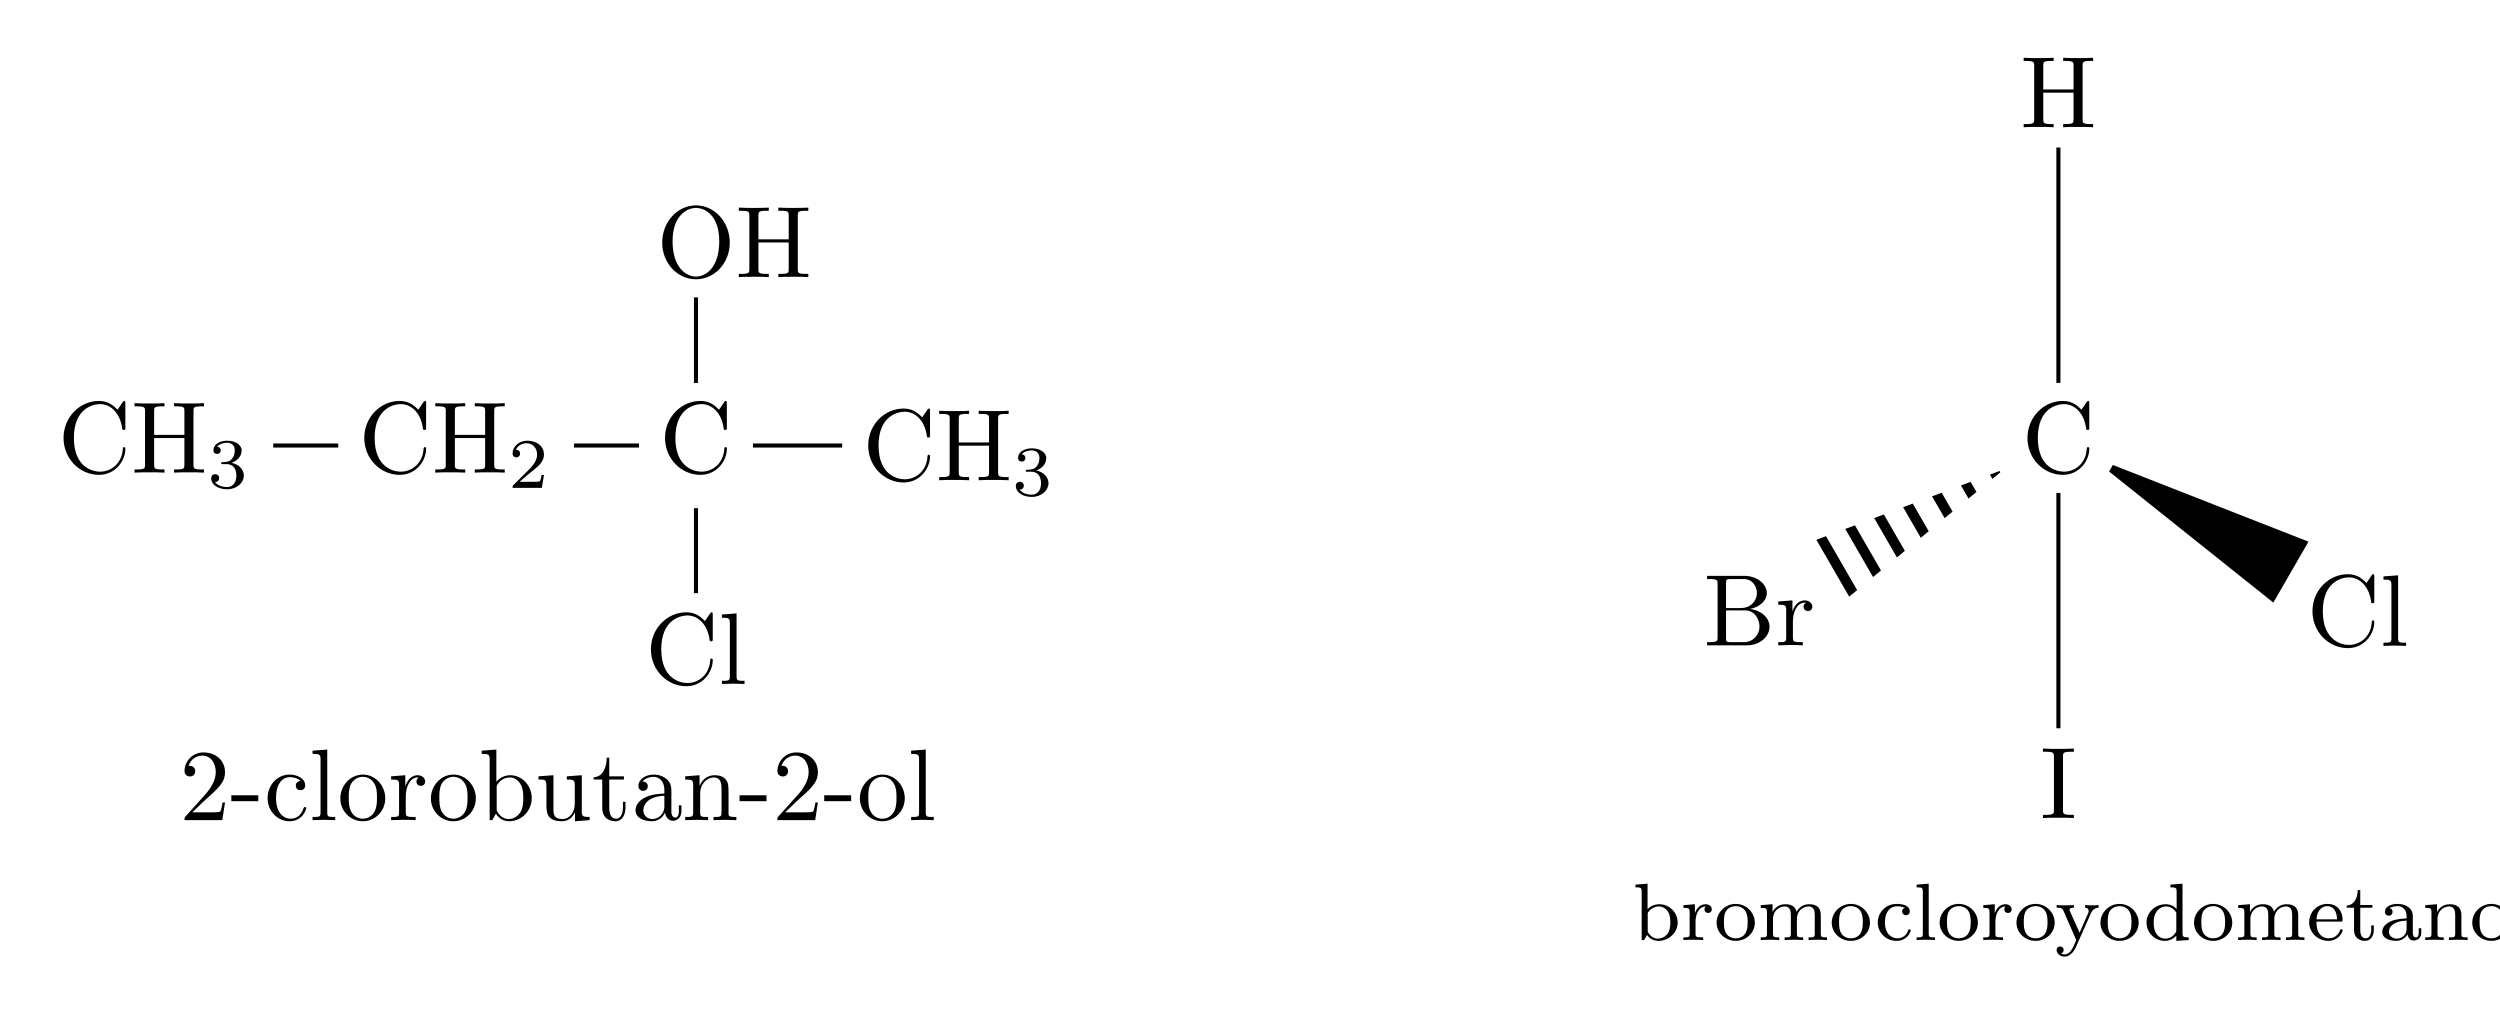
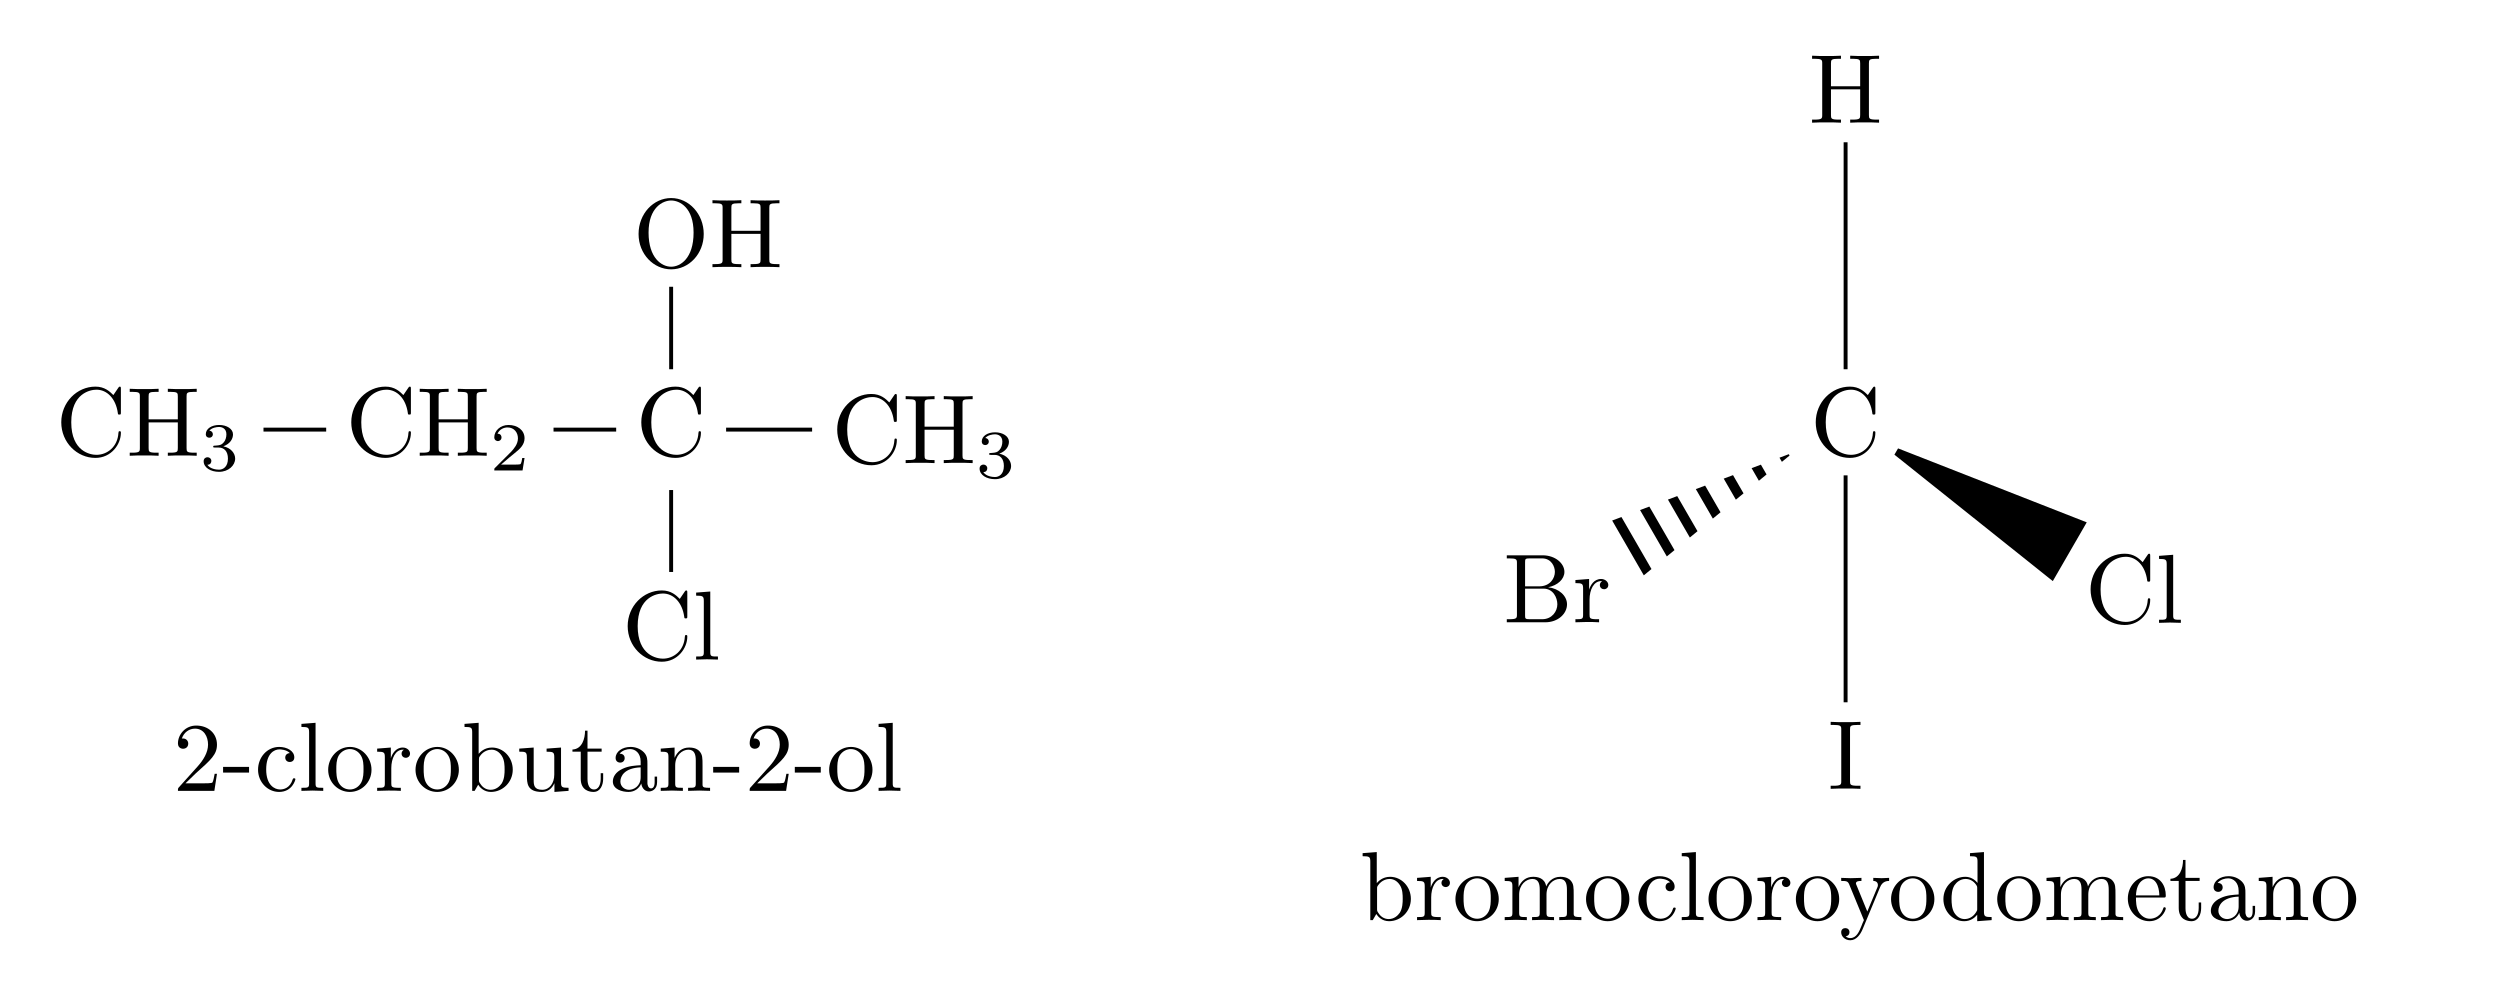
- <svg xmlns="http://www.w3.org/2000/svg" xmlns:xlink="http://www.w3.org/1999/xlink" width="245.174pt" height="99.411pt" viewBox="0 0 245.174 99.411">
+ <svg xmlns="http://www.w3.org/2000/svg" xmlns:xlink="http://www.w3.org/1999/xlink" width="254.247pt" height="101.182pt" viewBox="0 0 254.247 101.182">
  <defs>
    <g>
      <g id="glyph-0-0">
        <path d="M 0.562 -3.406 C 0.562 -1.344 2.172 0.219 4.031 0.219 C 5.656 0.219 6.625 -1.172 6.625 -2.328 C 6.625 -2.422 6.625 -2.5 6.5 -2.5 C 6.391 -2.5 6.391 -2.438 6.375 -2.328 C 6.297 -0.906 5.234 -0.094 4.141 -0.094 C 3.531 -0.094 1.578 -0.422 1.578 -3.406 C 1.578 -6.375 3.531 -6.719 4.141 -6.719 C 5.219 -6.719 6.109 -5.812 6.312 -4.359 C 6.328 -4.219 6.328 -4.188 6.469 -4.188 C 6.625 -4.188 6.625 -4.219 6.625 -4.422 L 6.625 -6.781 C 6.625 -6.953 6.625 -7.031 6.516 -7.031 C 6.484 -7.031 6.438 -7.031 6.359 -6.906 L 5.859 -6.172 C 5.5 -6.531 4.984 -7.031 4.031 -7.031 C 2.156 -7.031 0.562 -5.438 0.562 -3.406 Z M 0.562 -3.406 " />
      </g>
      <g id="glyph-0-1">
        <path d="M 6.109 -6.031 C 6.109 -6.391 6.125 -6.5 6.891 -6.5 L 7.141 -6.5 L 7.141 -6.812 C 6.781 -6.781 6.047 -6.781 5.672 -6.781 C 5.297 -6.781 4.547 -6.781 4.203 -6.812 L 4.203 -6.5 L 4.438 -6.5 C 5.203 -6.5 5.219 -6.391 5.219 -6.031 L 5.219 -3.703 L 2.25 -3.703 L 2.25 -6.031 C 2.25 -6.391 2.266 -6.5 3.031 -6.5 L 3.266 -6.5 L 3.266 -6.812 C 2.922 -6.781 2.188 -6.781 1.797 -6.781 C 1.422 -6.781 0.672 -6.781 0.328 -6.812 L 0.328 -6.5 L 0.562 -6.5 C 1.328 -6.5 1.359 -6.391 1.359 -6.031 L 1.359 -0.781 C 1.359 -0.422 1.328 -0.312 0.562 -0.312 L 0.328 -0.312 L 0.328 0 C 0.672 -0.031 1.422 -0.031 1.797 -0.031 C 2.172 -0.031 2.922 -0.031 3.266 0 L 3.266 -0.312 L 3.031 -0.312 C 2.266 -0.312 2.25 -0.422 2.25 -0.781 L 2.25 -3.391 L 5.219 -3.391 L 5.219 -0.781 C 5.219 -0.422 5.203 -0.312 4.438 -0.312 L 4.203 -0.312 L 4.203 0 C 4.547 -0.031 5.281 -0.031 5.656 -0.031 C 6.047 -0.031 6.781 -0.031 7.141 0 L 7.141 -0.312 L 6.891 -0.312 C 6.125 -0.312 6.109 -0.422 6.109 -0.781 Z M 6.109 -6.031 " />
      </g>
      <g id="glyph-0-2">
        <path d="M 1.766 -6.922 L 0.328 -6.812 L 0.328 -6.5 C 1.031 -6.5 1.109 -6.438 1.109 -5.938 L 1.109 -0.75 C 1.109 -0.312 1 -0.312 0.328 -0.312 L 0.328 0 C 0.656 -0.016 1.188 -0.031 1.438 -0.031 C 1.688 -0.031 2.172 -0.016 2.547 0 L 2.547 -0.312 C 1.875 -0.312 1.766 -0.312 1.766 -0.75 Z M 1.766 -6.922 " />
      </g>
      <g id="glyph-0-3">
        <path d="M 7.188 -3.375 C 7.188 -5.406 5.688 -7.031 3.875 -7.031 C 2.078 -7.031 0.562 -5.438 0.562 -3.375 C 0.562 -1.328 2.094 0.219 3.875 0.219 C 5.688 0.219 7.188 -1.359 7.188 -3.375 Z M 3.875 -0.047 C 2.922 -0.047 1.578 -0.922 1.578 -3.516 C 1.578 -6.094 3.047 -6.781 3.875 -6.781 C 4.734 -6.781 6.156 -6.078 6.156 -3.516 C 6.156 -0.875 4.797 -0.047 3.875 -0.047 Z M 3.875 -0.047 " />
      </g>
      <g id="glyph-0-4">
        <path d="M 1.266 -0.766 L 2.328 -1.797 C 3.875 -3.172 4.469 -3.703 4.469 -4.703 C 4.469 -5.844 3.578 -6.641 2.359 -6.641 C 1.234 -6.641 0.5 -5.719 0.5 -4.828 C 0.5 -4.281 1 -4.281 1.031 -4.281 C 1.203 -4.281 1.547 -4.391 1.547 -4.812 C 1.547 -5.062 1.359 -5.328 1.016 -5.328 C 0.938 -5.328 0.922 -5.328 0.891 -5.312 C 1.109 -5.969 1.656 -6.328 2.234 -6.328 C 3.141 -6.328 3.562 -5.516 3.562 -4.703 C 3.562 -3.906 3.078 -3.125 2.516 -2.5 L 0.609 -0.375 C 0.5 -0.266 0.5 -0.234 0.5 0 L 4.203 0 L 4.469 -1.734 L 4.234 -1.734 C 4.172 -1.438 4.109 -1 4 -0.844 C 3.938 -0.766 3.281 -0.766 3.062 -0.766 Z M 1.266 -0.766 " />
      </g>
      <g id="glyph-0-5">
        <path d="M 2.75 -1.859 L 2.75 -2.438 L 0.109 -2.438 L 0.109 -1.859 Z M 2.75 -1.859 " />
      </g>
      <g id="glyph-0-6">
        <path d="M 1.172 -2.172 C 1.172 -3.797 1.984 -4.219 2.516 -4.219 C 2.609 -4.219 3.234 -4.203 3.578 -3.844 C 3.172 -3.812 3.109 -3.516 3.109 -3.391 C 3.109 -3.125 3.297 -2.938 3.562 -2.938 C 3.828 -2.938 4.031 -3.094 4.031 -3.406 C 4.031 -4.078 3.266 -4.469 2.5 -4.469 C 1.25 -4.469 0.344 -3.391 0.344 -2.156 C 0.344 -0.875 1.328 0.109 2.484 0.109 C 3.812 0.109 4.141 -1.094 4.141 -1.188 C 4.141 -1.281 4.031 -1.281 4 -1.281 C 3.922 -1.281 3.891 -1.25 3.875 -1.188 C 3.594 -0.266 2.938 -0.141 2.578 -0.141 C 2.047 -0.141 1.172 -0.562 1.172 -2.172 Z M 1.172 -2.172 " />
      </g>
      <g id="glyph-0-7">
        <path d="M 4.688 -2.141 C 4.688 -3.406 3.703 -4.469 2.5 -4.469 C 1.25 -4.469 0.281 -3.375 0.281 -2.141 C 0.281 -0.844 1.312 0.109 2.484 0.109 C 3.688 0.109 4.688 -0.875 4.688 -2.141 Z M 2.5 -0.141 C 2.062 -0.141 1.625 -0.344 1.359 -0.812 C 1.109 -1.25 1.109 -1.859 1.109 -2.219 C 1.109 -2.609 1.109 -3.141 1.344 -3.578 C 1.609 -4.031 2.078 -4.25 2.484 -4.25 C 2.922 -4.25 3.344 -4.031 3.609 -3.594 C 3.875 -3.172 3.875 -2.594 3.875 -2.219 C 3.875 -1.859 3.875 -1.312 3.656 -0.875 C 3.422 -0.422 2.984 -0.141 2.5 -0.141 Z M 2.5 -0.141 " />
      </g>
      <g id="glyph-0-8">
        <path d="M 1.672 -3.312 L 1.672 -4.406 L 0.281 -4.297 L 0.281 -3.984 C 0.984 -3.984 1.062 -3.922 1.062 -3.422 L 1.062 -0.75 C 1.062 -0.312 0.953 -0.312 0.281 -0.312 L 0.281 0 C 0.672 -0.016 1.141 -0.031 1.422 -0.031 C 1.812 -0.031 2.281 -0.031 2.688 0 L 2.688 -0.312 L 2.469 -0.312 C 1.734 -0.312 1.719 -0.422 1.719 -0.781 L 1.719 -2.312 C 1.719 -3.297 2.141 -4.188 2.891 -4.188 C 2.953 -4.188 2.984 -4.188 3 -4.172 C 2.969 -4.172 2.766 -4.047 2.766 -3.781 C 2.766 -3.516 2.984 -3.359 3.203 -3.359 C 3.375 -3.359 3.625 -3.484 3.625 -3.797 C 3.625 -4.109 3.312 -4.406 2.891 -4.406 C 2.156 -4.406 1.797 -3.734 1.672 -3.312 Z M 1.672 -3.312 " />
      </g>
      <g id="glyph-0-9">
        <path d="M 1.719 -3.766 L 1.719 -6.922 L 0.281 -6.812 L 0.281 -6.5 C 0.984 -6.5 1.062 -6.438 1.062 -5.938 L 1.062 0 L 1.312 0 C 1.312 -0.016 1.391 -0.156 1.672 -0.625 C 1.812 -0.391 2.234 0.109 2.969 0.109 C 4.156 0.109 5.188 -0.875 5.188 -2.156 C 5.188 -3.422 4.219 -4.406 3.078 -4.406 C 2.297 -4.406 1.875 -3.938 1.719 -3.766 Z M 1.75 -1.141 L 1.75 -3.188 C 1.75 -3.375 1.75 -3.391 1.859 -3.547 C 2.25 -4.109 2.797 -4.188 3.031 -4.188 C 3.484 -4.188 3.844 -3.922 4.078 -3.547 C 4.344 -3.141 4.359 -2.578 4.359 -2.156 C 4.359 -1.797 4.344 -1.203 4.062 -0.75 C 3.844 -0.438 3.469 -0.109 2.938 -0.109 C 2.484 -0.109 2.125 -0.344 1.891 -0.719 C 1.75 -0.922 1.75 -0.953 1.75 -1.141 Z M 1.75 -1.141 " />
      </g>
      <g id="glyph-0-10">
        <path d="M 3.891 -0.781 L 3.891 0.109 L 5.328 0 L 5.328 -0.312 C 4.641 -0.312 4.562 -0.375 4.562 -0.875 L 4.562 -4.406 L 3.094 -4.297 L 3.094 -3.984 C 3.781 -3.984 3.875 -3.922 3.875 -3.422 L 3.875 -1.656 C 3.875 -0.781 3.391 -0.109 2.656 -0.109 C 1.828 -0.109 1.781 -0.578 1.781 -1.094 L 1.781 -4.406 L 0.312 -4.297 L 0.312 -3.984 C 1.094 -3.984 1.094 -3.953 1.094 -3.078 L 1.094 -1.578 C 1.094 -0.797 1.094 0.109 2.609 0.109 C 3.172 0.109 3.609 -0.172 3.891 -0.781 Z M 3.891 -0.781 " />
      </g>
      <g id="glyph-0-11">
        <path d="M 1.719 -3.984 L 3.156 -3.984 L 3.156 -4.297 L 1.719 -4.297 L 1.719 -6.125 L 1.469 -6.125 C 1.469 -5.312 1.172 -4.25 0.188 -4.203 L 0.188 -3.984 L 1.031 -3.984 L 1.031 -1.234 C 1.031 -0.016 1.969 0.109 2.328 0.109 C 3.031 0.109 3.312 -0.594 3.312 -1.234 L 3.312 -1.797 L 3.062 -1.797 L 3.062 -1.25 C 3.062 -0.516 2.766 -0.141 2.391 -0.141 C 1.719 -0.141 1.719 -1.047 1.719 -1.219 Z M 1.719 -3.984 " />
      </g>
      <g id="glyph-0-12">
        <path d="M 3.312 -0.75 C 3.359 -0.359 3.625 0.062 4.094 0.062 C 4.312 0.062 4.922 -0.078 4.922 -0.891 L 4.922 -1.453 L 4.672 -1.453 L 4.672 -0.891 C 4.672 -0.312 4.422 -0.25 4.312 -0.25 C 3.984 -0.25 3.938 -0.703 3.938 -0.75 L 3.938 -2.734 C 3.938 -3.156 3.938 -3.547 3.578 -3.922 C 3.188 -4.312 2.688 -4.469 2.219 -4.469 C 1.391 -4.469 0.703 -4 0.703 -3.344 C 0.703 -3.047 0.906 -2.875 1.172 -2.875 C 1.453 -2.875 1.625 -3.078 1.625 -3.328 C 1.625 -3.453 1.578 -3.781 1.109 -3.781 C 1.391 -4.141 1.875 -4.25 2.188 -4.25 C 2.688 -4.25 3.25 -3.859 3.25 -2.969 L 3.25 -2.609 C 2.734 -2.578 2.047 -2.547 1.422 -2.25 C 0.672 -1.906 0.422 -1.391 0.422 -0.953 C 0.422 -0.141 1.391 0.109 2.016 0.109 C 2.672 0.109 3.125 -0.297 3.312 -0.75 Z M 3.25 -2.391 L 3.25 -1.391 C 3.25 -0.453 2.531 -0.109 2.078 -0.109 C 1.594 -0.109 1.188 -0.453 1.188 -0.953 C 1.188 -1.5 1.609 -2.328 3.25 -2.391 Z M 3.25 -2.391 " />
      </g>
      <g id="glyph-0-13">
        <path d="M 1.094 -3.422 L 1.094 -0.75 C 1.094 -0.312 0.984 -0.312 0.312 -0.312 L 0.312 0 C 0.672 -0.016 1.172 -0.031 1.453 -0.031 C 1.703 -0.031 2.219 -0.016 2.562 0 L 2.562 -0.312 C 1.891 -0.312 1.781 -0.312 1.781 -0.75 L 1.781 -2.594 C 1.781 -3.625 2.5 -4.188 3.125 -4.188 C 3.766 -4.188 3.875 -3.656 3.875 -3.078 L 3.875 -0.75 C 3.875 -0.312 3.766 -0.312 3.094 -0.312 L 3.094 0 C 3.438 -0.016 3.953 -0.031 4.219 -0.031 C 4.469 -0.031 5 -0.016 5.328 0 L 5.328 -0.312 C 4.812 -0.312 4.562 -0.312 4.562 -0.609 L 4.562 -2.516 C 4.562 -3.375 4.562 -3.672 4.25 -4.031 C 4.109 -4.203 3.781 -4.406 3.203 -4.406 C 2.469 -4.406 2 -3.984 1.719 -3.359 L 1.719 -4.406 L 0.312 -4.297 L 0.312 -3.984 C 1.016 -3.984 1.094 -3.922 1.094 -3.422 Z M 1.094 -3.422 " />
      </g>
      <g id="glyph-0-14">
        <path d="M 2.25 -6.031 C 2.25 -6.391 2.266 -6.5 3.062 -6.5 L 3.312 -6.5 L 3.312 -6.812 C 2.969 -6.781 2.188 -6.781 1.797 -6.781 C 1.422 -6.781 0.625 -6.781 0.281 -6.812 L 0.281 -6.5 L 0.531 -6.5 C 1.328 -6.5 1.359 -6.391 1.359 -6.031 L 1.359 -0.781 C 1.359 -0.422 1.328 -0.312 0.531 -0.312 L 0.281 -0.312 L 0.281 0 C 0.625 -0.031 1.422 -0.031 1.797 -0.031 C 2.188 -0.031 2.969 -0.031 3.312 0 L 3.312 -0.312 L 3.062 -0.312 C 2.266 -0.312 2.25 -0.422 2.25 -0.781 Z M 2.25 -6.031 " />
      </g>
      <g id="glyph-0-15">
        <path d="M 2.219 -3.656 L 2.219 -6.094 C 2.219 -6.438 2.234 -6.5 2.703 -6.5 L 3.938 -6.5 C 4.906 -6.5 5.25 -5.656 5.25 -5.125 C 5.25 -4.484 4.766 -3.656 3.656 -3.656 Z M 4.562 -3.562 C 5.531 -3.75 6.219 -4.391 6.219 -5.125 C 6.219 -5.984 5.297 -6.812 4 -6.812 L 0.359 -6.812 L 0.359 -6.5 L 0.594 -6.5 C 1.359 -6.5 1.391 -6.391 1.391 -6.031 L 1.391 -0.781 C 1.391 -0.422 1.359 -0.312 0.594 -0.312 L 0.359 -0.312 L 0.359 0 L 4.266 0 C 5.594 0 6.484 -0.891 6.484 -1.828 C 6.484 -2.688 5.672 -3.438 4.562 -3.562 Z M 3.953 -0.312 L 2.703 -0.312 C 2.234 -0.312 2.219 -0.375 2.219 -0.703 L 2.219 -3.422 L 4.094 -3.422 C 5.078 -3.422 5.5 -2.5 5.5 -1.828 C 5.5 -1.125 4.969 -0.312 3.953 -0.312 Z M 3.953 -0.312 " />
      </g>
+       <g id="glyph-0-16">
+         <path d="M 1.094 -3.422 L 1.094 -0.75 C 1.094 -0.312 0.984 -0.312 0.312 -0.312 L 0.312 0 C 0.672 -0.016 1.172 -0.031 1.453 -0.031 C 1.703 -0.031 2.219 -0.016 2.562 0 L 2.562 -0.312 C 1.891 -0.312 1.781 -0.312 1.781 -0.75 L 1.781 -2.594 C 1.781 -3.625 2.5 -4.188 3.125 -4.188 C 3.766 -4.188 3.875 -3.656 3.875 -3.078 L 3.875 -0.75 C 3.875 -0.312 3.766 -0.312 3.094 -0.312 L 3.094 0 C 3.438 -0.016 3.953 -0.031 4.219 -0.031 C 4.469 -0.031 5 -0.016 5.328 0 L 5.328 -0.312 C 4.672 -0.312 4.562 -0.312 4.562 -0.75 L 4.562 -2.594 C 4.562 -3.625 5.266 -4.188 5.906 -4.188 C 6.531 -4.188 6.641 -3.656 6.641 -3.078 L 6.641 -0.75 C 6.641 -0.312 6.531 -0.312 5.859 -0.312 L 5.859 0 C 6.203 -0.016 6.719 -0.031 6.984 -0.031 C 7.25 -0.031 7.766 -0.016 8.109 0 L 8.109 -0.312 C 7.594 -0.312 7.344 -0.312 7.328 -0.609 L 7.328 -2.516 C 7.328 -3.375 7.328 -3.672 7.016 -4.031 C 6.875 -4.203 6.547 -4.406 5.969 -4.406 C 5.141 -4.406 4.688 -3.812 4.531 -3.422 C 4.391 -4.297 3.656 -4.406 3.203 -4.406 C 2.469 -4.406 2 -3.984 1.719 -3.359 L 1.719 -4.406 L 0.312 -4.297 L 0.312 -3.984 C 1.016 -3.984 1.094 -3.922 1.094 -3.422 Z M 1.094 -3.422 " />
+       </g>
+       <g id="glyph-0-17">
+         <path d="M 4.141 -3.344 C 4.391 -3.984 4.906 -3.984 5.062 -3.984 L 5.062 -4.297 C 4.828 -4.281 4.547 -4.266 4.312 -4.266 C 4.141 -4.266 3.672 -4.281 3.453 -4.297 L 3.453 -3.984 C 3.766 -3.984 3.922 -3.812 3.922 -3.562 C 3.922 -3.453 3.906 -3.438 3.859 -3.312 L 2.844 -0.875 L 1.75 -3.547 C 1.703 -3.656 1.688 -3.688 1.688 -3.734 C 1.688 -3.984 2.047 -3.984 2.25 -3.984 L 2.25 -4.297 C 1.984 -4.281 1.328 -4.266 1.156 -4.266 C 0.891 -4.266 0.484 -4.281 0.188 -4.297 L 0.188 -3.984 C 0.672 -3.984 0.859 -3.984 1 -3.641 L 2.5 0 C 2.438 0.125 2.297 0.453 2.25 0.594 C 2.031 1.141 1.75 1.828 1.109 1.828 C 1.062 1.828 0.828 1.828 0.641 1.641 C 0.953 1.609 1.031 1.391 1.031 1.219 C 1.031 0.969 0.844 0.812 0.609 0.812 C 0.406 0.812 0.188 0.938 0.188 1.234 C 0.188 1.688 0.609 2.047 1.109 2.047 C 1.734 2.047 2.141 1.469 2.375 0.906 Z M 4.141 -3.344 " />
+       </g>
+       <g id="glyph-0-18">
+         <path d="M 3.781 -0.547 L 3.781 0.109 L 5.25 0 L 5.25 -0.312 C 4.562 -0.312 4.469 -0.375 4.469 -0.875 L 4.469 -6.922 L 3.047 -6.812 L 3.047 -6.5 C 3.734 -6.5 3.812 -6.438 3.812 -5.938 L 3.812 -3.781 C 3.531 -4.141 3.094 -4.406 2.562 -4.406 C 1.391 -4.406 0.344 -3.422 0.344 -2.141 C 0.344 -0.875 1.312 0.109 2.453 0.109 C 3.094 0.109 3.531 -0.234 3.781 -0.547 Z M 3.781 -3.219 L 3.781 -1.172 C 3.781 -1 3.781 -0.984 3.672 -0.812 C 3.375 -0.328 2.938 -0.109 2.5 -0.109 C 2.047 -0.109 1.688 -0.375 1.453 -0.75 C 1.203 -1.156 1.172 -1.719 1.172 -2.141 C 1.172 -2.5 1.188 -3.094 1.469 -3.547 C 1.688 -3.859 2.062 -4.188 2.609 -4.188 C 2.953 -4.188 3.375 -4.031 3.672 -3.594 C 3.781 -3.422 3.781 -3.406 3.781 -3.219 Z M 3.781 -3.219 " />
+       </g>
+       <g id="glyph-0-19">
+         <path d="M 1.109 -2.516 C 1.172 -4 2.016 -4.25 2.359 -4.25 C 3.375 -4.25 3.484 -2.906 3.484 -2.516 Z M 1.109 -2.297 L 3.891 -2.297 C 4.109 -2.297 4.141 -2.297 4.141 -2.516 C 4.141 -3.5 3.594 -4.469 2.359 -4.469 C 1.203 -4.469 0.281 -3.438 0.281 -2.188 C 0.281 -0.859 1.328 0.109 2.469 0.109 C 3.688 0.109 4.141 -1 4.141 -1.188 C 4.141 -1.281 4.062 -1.312 4 -1.312 C 3.922 -1.312 3.891 -1.25 3.875 -1.172 C 3.531 -0.141 2.625 -0.141 2.531 -0.141 C 2.031 -0.141 1.641 -0.438 1.406 -0.812 C 1.109 -1.281 1.109 -1.938 1.109 -2.297 Z M 1.109 -2.297 " />
+       </g>
      <g id="glyph-1-0">
        <path d="M 1.906 -2.328 C 2.453 -2.328 2.844 -1.953 2.844 -1.203 C 2.844 -0.344 2.328 -0.078 1.938 -0.078 C 1.656 -0.078 1.031 -0.156 0.75 -0.578 C 1.078 -0.578 1.156 -0.812 1.156 -0.969 C 1.156 -1.188 0.984 -1.344 0.766 -1.344 C 0.578 -1.344 0.375 -1.219 0.375 -0.938 C 0.375 -0.281 1.094 0.141 1.938 0.141 C 2.906 0.141 3.578 -0.516 3.578 -1.203 C 3.578 -1.75 3.141 -2.297 2.375 -2.453 C 3.094 -2.719 3.359 -3.234 3.359 -3.672 C 3.359 -4.219 2.734 -4.625 1.953 -4.625 C 1.188 -4.625 0.594 -4.25 0.594 -3.688 C 0.594 -3.453 0.75 -3.328 0.953 -3.328 C 1.172 -3.328 1.312 -3.484 1.312 -3.672 C 1.312 -3.875 1.172 -4.031 0.953 -4.047 C 1.203 -4.344 1.672 -4.422 1.938 -4.422 C 2.25 -4.422 2.688 -4.266 2.688 -3.672 C 2.688 -3.375 2.594 -3.047 2.406 -2.844 C 2.188 -2.578 1.984 -2.562 1.641 -2.531 C 1.469 -2.516 1.453 -2.516 1.422 -2.516 C 1.406 -2.516 1.344 -2.5 1.344 -2.422 C 1.344 -2.328 1.406 -2.328 1.531 -2.328 Z M 1.906 -2.328 " />
      </g>
      <g id="glyph-1-1">
        <path d="M 3.516 -1.266 L 3.281 -1.266 C 3.266 -1.109 3.188 -0.703 3.094 -0.641 C 3.047 -0.594 2.516 -0.594 2.406 -0.594 L 1.125 -0.594 C 1.859 -1.234 2.109 -1.438 2.516 -1.766 C 3.031 -2.172 3.516 -2.609 3.516 -3.266 C 3.516 -4.109 2.781 -4.625 1.891 -4.625 C 1.031 -4.625 0.438 -4.016 0.438 -3.375 C 0.438 -3.031 0.734 -2.984 0.812 -2.984 C 0.969 -2.984 1.172 -3.109 1.172 -3.359 C 1.172 -3.484 1.125 -3.734 0.766 -3.734 C 0.984 -4.219 1.453 -4.375 1.781 -4.375 C 2.484 -4.375 2.844 -3.828 2.844 -3.266 C 2.844 -2.656 2.406 -2.188 2.188 -1.938 L 0.516 -0.266 C 0.438 -0.203 0.438 -0.188 0.438 0 L 3.312 0 Z M 3.516 -1.266 " />
      </g>
-       <g id="glyph-2-0">
-         <path d="M 1.469 -5.531 L 0.281 -5.438 L 0.281 -5.172 C 0.828 -5.172 0.891 -5.125 0.891 -4.734 L 0.891 0 L 1.125 0 L 1.422 -0.5 C 1.609 -0.219 1.984 0.078 2.531 0.078 C 3.531 0.078 4.422 -0.703 4.422 -1.719 C 4.422 -2.719 3.594 -3.516 2.625 -3.516 C 1.984 -3.516 1.609 -3.172 1.469 -3.031 Z M 1.484 -2.516 C 1.484 -2.672 1.484 -2.688 1.609 -2.828 C 1.844 -3.125 2.219 -3.297 2.578 -3.297 C 2.984 -3.297 3.297 -3.047 3.453 -2.812 C 3.594 -2.594 3.703 -2.312 3.703 -1.734 C 3.703 -1.547 3.703 -0.984 3.422 -0.609 C 3.125 -0.25 2.75 -0.141 2.5 -0.141 C 2.109 -0.141 1.797 -0.344 1.578 -0.656 C 1.484 -0.812 1.484 -0.812 1.484 -0.969 Z M 1.484 -2.516 " />
-       </g>
-       <g id="glyph-2-1">
-         <path d="M 1.469 -1.812 C 1.469 -2.422 1.719 -3.281 2.484 -3.297 C 2.438 -3.266 2.344 -3.203 2.344 -3.016 C 2.344 -2.766 2.547 -2.656 2.703 -2.656 C 2.891 -2.656 3.062 -2.781 3.062 -3.016 C 3.062 -3.297 2.812 -3.516 2.453 -3.516 C 1.938 -3.516 1.578 -3.125 1.422 -2.672 L 1.406 -2.672 L 1.406 -3.516 L 0.281 -3.422 L 0.281 -3.156 C 0.828 -3.156 0.891 -3.109 0.891 -2.719 L 0.891 -0.625 C 0.891 -0.266 0.781 -0.266 0.281 -0.266 L 0.281 0 C 0.594 -0.031 1.031 -0.031 1.219 -0.031 C 1.688 -0.031 1.703 -0.031 2.219 0 L 2.219 -0.266 L 2.062 -0.266 C 1.484 -0.266 1.469 -0.344 1.469 -0.641 Z M 1.469 -1.812 " />
-       </g>
-       <g id="glyph-2-2">
-         <path d="M 3.984 -1.703 C 3.984 -2.688 3.156 -3.547 2.109 -3.547 C 1.062 -3.547 0.234 -2.688 0.234 -1.703 C 0.234 -0.703 1.094 0.078 2.109 0.078 C 3.141 0.078 3.984 -0.703 3.984 -1.703 Z M 2.109 -0.172 C 1.688 -0.172 1.344 -0.375 1.172 -0.656 C 0.969 -0.984 0.953 -1.375 0.953 -1.766 C 0.953 -2.078 0.953 -2.547 1.188 -2.891 C 1.406 -3.172 1.734 -3.328 2.109 -3.328 C 2.531 -3.328 2.875 -3.125 3.047 -2.859 C 3.266 -2.516 3.281 -2.094 3.281 -1.766 C 3.281 -1.406 3.266 -0.969 3.031 -0.625 C 2.828 -0.312 2.469 -0.172 2.109 -0.172 Z M 2.109 -0.172 " />
-       </g>
-       <g id="glyph-2-3">
-         <path d="M 6.219 -2.422 C 6.219 -3.062 5.938 -3.516 5.078 -3.516 C 4.344 -3.516 3.969 -3.016 3.844 -2.781 C 3.703 -3.359 3.25 -3.516 2.734 -3.516 C 1.953 -3.516 1.594 -2.969 1.484 -2.75 L 1.484 -3.516 L 0.328 -3.422 L 0.328 -3.156 C 0.875 -3.156 0.938 -3.109 0.938 -2.719 L 0.938 -0.625 C 0.938 -0.266 0.844 -0.266 0.328 -0.266 L 0.328 0 C 0.672 -0.031 1.016 -0.031 1.234 -0.031 C 1.469 -0.031 1.797 -0.031 2.141 0 L 2.141 -0.266 C 1.641 -0.266 1.531 -0.266 1.531 -0.625 L 1.531 -2.062 C 1.531 -2.906 2.172 -3.297 2.672 -3.297 C 3.188 -3.297 3.281 -2.891 3.281 -2.453 L 3.281 -0.625 C 3.281 -0.266 3.172 -0.266 2.672 -0.266 L 2.672 0 C 3.016 -0.031 3.359 -0.031 3.578 -0.031 C 3.812 -0.031 4.141 -0.031 4.484 0 L 4.484 -0.266 C 3.969 -0.266 3.875 -0.266 3.875 -0.625 L 3.875 -2.062 C 3.875 -2.906 4.516 -3.297 5.016 -3.297 C 5.531 -3.297 5.625 -2.891 5.625 -2.453 L 5.625 -0.625 C 5.625 -0.266 5.516 -0.266 5.016 -0.266 L 5.016 0 C 5.359 -0.031 5.703 -0.031 5.922 -0.031 C 6.156 -0.031 6.484 -0.031 6.828 0 L 6.828 -0.266 C 6.312 -0.266 6.219 -0.266 6.219 -0.625 Z M 6.219 -2.422 " />
-       </g>
-       <g id="glyph-2-4">
-         <path d="M 2.938 -3.156 C 2.703 -3.094 2.672 -2.906 2.672 -2.812 C 2.672 -2.594 2.828 -2.438 3.047 -2.438 C 3.266 -2.438 3.422 -2.578 3.422 -2.828 C 3.422 -3.312 2.891 -3.547 2.141 -3.547 C 1.031 -3.547 0.281 -2.672 0.281 -1.719 C 0.281 -0.703 1.109 0.078 2.109 0.078 C 3.234 0.078 3.516 -0.859 3.516 -0.953 C 3.516 -1.047 3.406 -1.047 3.391 -1.047 C 3.328 -1.047 3.297 -1.047 3.266 -0.969 C 3.219 -0.797 2.984 -0.172 2.188 -0.172 C 1.703 -0.172 0.984 -0.547 0.984 -1.734 C 0.984 -2.875 1.578 -3.312 2.156 -3.312 C 2.234 -3.312 2.656 -3.312 2.938 -3.156 Z M 2.938 -3.156 " />
-       </g>
-       <g id="glyph-2-5">
-         <path d="M 1.516 -5.531 L 0.328 -5.438 L 0.328 -5.172 C 0.875 -5.172 0.938 -5.125 0.938 -4.734 L 0.938 -0.625 C 0.938 -0.266 0.844 -0.266 0.328 -0.266 L 0.328 0 C 0.641 -0.031 1.094 -0.031 1.234 -0.031 C 1.391 -0.031 1.812 -0.031 2.125 0 L 2.125 -0.266 C 1.625 -0.266 1.516 -0.266 1.516 -0.625 Z M 1.516 -5.531 " />
-       </g>
-       <g id="glyph-2-6">
-         <path d="M 3.531 -2.625 C 3.734 -3.078 4.031 -3.156 4.281 -3.172 L 4.281 -3.438 C 4.016 -3.406 4 -3.406 3.656 -3.406 C 3.625 -3.406 3.203 -3.406 2.969 -3.438 L 2.969 -3.172 C 3.203 -3.156 3.312 -3.031 3.312 -2.844 C 3.312 -2.797 3.312 -2.734 3.266 -2.641 L 2.422 -0.719 L 1.484 -2.812 C 1.438 -2.922 1.438 -2.938 1.438 -2.969 C 1.438 -3.156 1.688 -3.172 1.859 -3.172 L 1.859 -3.438 C 1.5 -3.406 1.156 -3.406 0.984 -3.406 C 0.812 -3.406 0.438 -3.406 0.172 -3.438 L 0.172 -3.172 C 0.594 -3.172 0.703 -3.156 0.844 -2.859 L 2.094 0 C 1.734 0.844 1.5 1.406 0.938 1.406 C 0.734 1.406 0.609 1.312 0.609 1.312 C 0.672 1.297 0.859 1.203 0.859 0.969 C 0.859 0.75 0.688 0.625 0.516 0.625 C 0.344 0.625 0.172 0.734 0.172 0.984 C 0.172 1.328 0.516 1.625 0.938 1.625 C 1.656 1.625 2.031 0.766 2.062 0.688 Z M 3.531 -2.625 " />
-       </g>
-       <g id="glyph-2-7">
-         <path d="M 2.625 -5.438 L 2.625 -5.172 C 3.156 -5.172 3.234 -5.125 3.234 -4.734 L 3.234 -3.047 C 2.953 -3.359 2.578 -3.516 2.156 -3.516 C 1.156 -3.516 0.281 -2.734 0.281 -1.719 C 0.281 -0.734 1.078 0.078 2.078 0.078 C 2.547 0.078 2.938 -0.141 3.203 -0.422 L 3.203 0.078 L 4.422 0 L 4.422 -0.266 C 3.875 -0.266 3.812 -0.312 3.812 -0.703 L 3.812 -5.531 Z M 3.203 -0.984 C 3.203 -0.844 3.203 -0.812 3.078 -0.656 C 2.859 -0.328 2.5 -0.141 2.125 -0.141 C 1.75 -0.141 1.438 -0.328 1.25 -0.625 C 1.031 -0.938 0.984 -1.328 0.984 -1.703 C 0.984 -2.172 1.062 -2.5 1.25 -2.766 C 1.438 -3.062 1.797 -3.297 2.203 -3.297 C 2.578 -3.297 2.969 -3.094 3.203 -2.688 Z M 3.203 -0.984 " />
-       </g>
-       <g id="glyph-2-8">
-         <path d="M 3.297 -1.812 C 3.469 -1.812 3.516 -1.812 3.516 -2 C 3.516 -2.703 3.125 -3.547 2 -3.547 C 1.016 -3.547 0.234 -2.734 0.234 -1.75 C 0.234 -0.719 1.094 0.078 2.109 0.078 C 3.109 0.078 3.516 -0.766 3.516 -0.953 C 3.516 -0.984 3.484 -1.062 3.391 -1.062 C 3.297 -1.062 3.281 -1.016 3.266 -0.969 C 2.984 -0.188 2.297 -0.172 2.156 -0.172 C 1.797 -0.172 1.422 -0.328 1.188 -0.703 C 0.953 -1.062 0.953 -1.578 0.953 -1.812 Z M 0.953 -2.031 C 1.031 -3.141 1.703 -3.328 2 -3.328 C 2.938 -3.328 2.969 -2.203 2.969 -2.031 Z M 0.953 -2.031 " />
-       </g>
-       <g id="glyph-2-9">
-         <path d="M 1.484 -3.172 L 2.672 -3.172 L 2.672 -3.438 L 1.484 -3.438 L 1.484 -4.906 L 1.234 -4.906 C 1.234 -4.172 0.906 -3.422 0.156 -3.391 L 0.156 -3.172 L 0.875 -3.172 L 0.875 -1 C 0.875 -0.062 1.594 0.078 1.953 0.078 C 2.5 0.078 2.812 -0.391 2.812 -1 L 2.812 -1.438 L 2.562 -1.438 L 2.562 -1.016 C 2.562 -0.469 2.312 -0.172 2.016 -0.172 C 1.484 -0.172 1.484 -0.859 1.484 -0.984 Z M 1.484 -3.172 " />
-       </g>
-       <g id="glyph-2-10">
-         <path d="M 3.344 -2.375 C 3.344 -3.156 2.594 -3.547 1.859 -3.547 C 1.203 -3.547 0.609 -3.297 0.609 -2.766 C 0.609 -2.531 0.781 -2.391 0.984 -2.391 C 1.219 -2.391 1.359 -2.547 1.359 -2.766 C 1.359 -2.953 1.25 -3.094 1.062 -3.125 C 1.359 -3.328 1.797 -3.328 1.844 -3.328 C 2.297 -3.328 2.734 -3.016 2.734 -2.359 L 2.734 -2.125 C 2.281 -2.094 1.75 -2.078 1.188 -1.844 C 0.484 -1.531 0.344 -1.078 0.344 -0.812 C 0.344 -0.125 1.156 0.078 1.703 0.078 C 2.281 0.078 2.641 -0.25 2.828 -0.562 C 2.859 -0.266 3.062 0.047 3.422 0.047 C 3.5 0.047 4.172 0.016 4.172 -0.719 L 4.172 -1.156 L 3.922 -1.156 L 3.922 -0.719 C 3.922 -0.391 3.812 -0.266 3.641 -0.266 C 3.344 -0.266 3.344 -0.625 3.344 -0.719 Z M 2.734 -1.125 C 2.734 -0.344 2.094 -0.141 1.766 -0.141 C 1.359 -0.141 1 -0.422 1 -0.812 C 1 -1.328 1.5 -1.875 2.734 -1.906 Z M 2.734 -1.125 " />
-       </g>
-       <g id="glyph-2-11">
-         <path d="M 3.875 -2.422 C 3.875 -3.078 3.562 -3.516 2.734 -3.516 C 1.938 -3.516 1.578 -2.938 1.484 -2.75 L 1.484 -3.516 L 0.328 -3.422 L 0.328 -3.156 C 0.875 -3.156 0.938 -3.109 0.938 -2.719 L 0.938 -0.625 C 0.938 -0.266 0.844 -0.266 0.328 -0.266 L 0.328 0 C 0.672 -0.031 1.016 -0.031 1.234 -0.031 C 1.469 -0.031 1.797 -0.031 2.141 0 L 2.141 -0.266 C 1.641 -0.266 1.531 -0.266 1.531 -0.625 L 1.531 -2.062 C 1.531 -2.906 2.172 -3.297 2.656 -3.297 C 3.141 -3.297 3.266 -2.953 3.266 -2.453 L 3.266 -0.625 C 3.266 -0.266 3.172 -0.266 2.656 -0.266 L 2.656 0 C 3 -0.031 3.359 -0.031 3.562 -0.031 C 3.797 -0.031 4.141 -0.031 4.484 0 L 4.484 -0.266 C 3.969 -0.266 3.875 -0.266 3.875 -0.625 Z M 3.875 -2.422 " />
-       </g>
    </g>
    <clipPath id="clip-0">
-       <path clip-rule="nonzero" d="M 178 46 L 197 46 L 197 59 L 178 59 Z M 178 46 " />
+       <path clip-rule="nonzero" d="M 163 46 L 183 46 L 183 59 L 163 59 Z M 163 46 " />
    </clipPath>
    <clipPath id="clip-1">
-       <path clip-rule="nonzero" d="M 181.348 58.512 L 178.129 52.938 L 196.543 46.02 L 181.348 58.512 " />
-     </clipPath>
-     <clipPath id="clip-2">
-       <path clip-rule="nonzero" d="M 210 86 L 245.176 86 L 245.176 93 L 210 93 Z M 210 86 " />
+       <path clip-rule="nonzero" d="M 167.172 58.512 L 163.953 52.938 L 182.371 46.02 L 167.172 58.512 " />
    </clipPath>
  </defs>
  <g fill="rgb(0%, 0%, 0%)" fill-opacity="1">
    <use xlink:href="#glyph-0-0" x="5.669" y="46.35" />
  </g>
  <g fill="rgb(0%, 0%, 0%)" fill-opacity="1">
    <use xlink:href="#glyph-0-1" x="12.865" y="46.35" />
  </g>
  <g fill="rgb(0%, 0%, 0%)" fill-opacity="1">
    <use xlink:href="#glyph-1-0" x="20.337" y="47.844" />
  </g>
  <g fill="rgb(0%, 0%, 0%)" fill-opacity="1">
    <use xlink:href="#glyph-0-0" x="35.163" y="46.35" />
  </g>
  <g fill="rgb(0%, 0%, 0%)" fill-opacity="1">
    <use xlink:href="#glyph-0-1" x="42.358" y="46.35" />
  </g>
  <g fill="rgb(0%, 0%, 0%)" fill-opacity="1">
    <use xlink:href="#glyph-1-1" x="49.83" y="47.844" />
  </g>
  <path fill="none" stroke-width="0.399" stroke-linecap="butt" stroke-linejoin="miter" stroke="rgb(0%, 0%, 0%)" stroke-opacity="1" stroke-miterlimit="10" d="M 17.53 2.659 L 23.905 2.659 " transform="matrix(1, 0, 0, -1, 9.267, 46.35)" />
  <g fill="rgb(0%, 0%, 0%)" fill-opacity="1">
    <use xlink:href="#glyph-0-0" x="64.657" y="46.35" />
  </g>
  <path fill="none" stroke-width="0.399" stroke-linecap="butt" stroke-linejoin="miter" stroke="rgb(0%, 0%, 0%)" stroke-opacity="1" stroke-miterlimit="10" d="M 47.026 2.659 L 53.397 2.659 " transform="matrix(1, 0, 0, -1, 9.267, 46.35)" />
  <g fill="rgb(0%, 0%, 0%)" fill-opacity="1">
    <use xlink:href="#glyph-0-0" x="63.273" y="67.078" />
    <use xlink:href="#glyph-0-2" x="70.468" y="67.078" />
  </g>
  <path fill="none" stroke-width="0.399" stroke-linecap="butt" stroke-linejoin="miter" stroke="rgb(0%, 0%, 0%)" stroke-opacity="1" stroke-miterlimit="10" d="M 58.987 -3.486 L 58.987 -11.818 " transform="matrix(1, 0, 0, -1, 9.267, 46.35)" />
  <g fill="rgb(0%, 0%, 0%)" fill-opacity="1">
    <use xlink:href="#glyph-0-3" x="64.38" y="27.172" />
  </g>
  <g fill="rgb(0%, 0%, 0%)" fill-opacity="1">
    <use xlink:href="#glyph-0-1" x="72.129" y="27.172" />
  </g>
  <path fill="none" stroke-width="0.399" stroke-linecap="butt" stroke-linejoin="miter" stroke="rgb(0%, 0%, 0%)" stroke-opacity="1" stroke-miterlimit="10" d="M 58.987 8.799 L 58.987 17.186 " transform="matrix(1, 0, 0, -1, 9.267, 46.35)" />
  <g fill="rgb(0%, 0%, 0%)" fill-opacity="1">
    <use xlink:href="#glyph-0-0" x="84.582" y="47.097" />
  </g>
  <g fill="rgb(0%, 0%, 0%)" fill-opacity="1">
    <use xlink:href="#glyph-0-1" x="91.777" y="47.097" />
  </g>
  <g fill="rgb(0%, 0%, 0%)" fill-opacity="1">
-     <use xlink:href="#glyph-1-0" x="99.249" y="48.592" />
+     <use xlink:href="#glyph-1-0" x="99.249" y="48.591" />
  </g>
  <path fill="none" stroke-width="0.399" stroke-linecap="butt" stroke-linejoin="miter" stroke="rgb(0%, 0%, 0%)" stroke-opacity="1" stroke-miterlimit="10" d="M 64.577 2.659 L 73.323 2.659 " transform="matrix(1, 0, 0, -1, 9.267, 46.35)" />
  <g fill="rgb(0%, 0%, 0%)" fill-opacity="1">
-     <use xlink:href="#glyph-0-4" x="17.597" y="80.431" />
-     <use xlink:href="#glyph-0-5" x="22.578" y="80.431" />
-     <use xlink:href="#glyph-0-6" x="25.899" y="80.431" />
-     <use xlink:href="#glyph-0-2" x="30.326" y="80.431" />
-     <use xlink:href="#glyph-0-7" x="33.094" y="80.431" />
-     <use xlink:href="#glyph-0-8" x="38.075" y="80.431" />
-     <use xlink:href="#glyph-0-7" x="41.977" y="80.431" />
-     <use xlink:href="#glyph-0-9" x="46.959" y="80.431" />
-     <use xlink:href="#glyph-0-10" x="52.494" y="80.431" />
-     <use xlink:href="#glyph-0-11" x="58.029" y="80.431" />
-     <use xlink:href="#glyph-0-12" x="61.904" y="80.431" />
-     <use xlink:href="#glyph-0-13" x="66.885" y="80.431" />
-     <use xlink:href="#glyph-0-5" x="72.42" y="80.431" />
-     <use xlink:href="#glyph-0-4" x="75.741" y="80.431" />
-     <use xlink:href="#glyph-0-5" x="80.722" y="80.431" />
-     <use xlink:href="#glyph-0-7" x="84.043" y="80.431" />
-     <use xlink:href="#glyph-0-2" x="89.024" y="80.431" />
+     <use xlink:href="#glyph-0-4" x="17.597" y="80.43" />
+     <use xlink:href="#glyph-0-5" x="22.578" y="80.43" />
+     <use xlink:href="#glyph-0-6" x="25.899" y="80.43" />
+     <use xlink:href="#glyph-0-2" x="30.326" y="80.43" />
+     <use xlink:href="#glyph-0-7" x="33.094" y="80.43" />
+     <use xlink:href="#glyph-0-8" x="38.075" y="80.43" />
+     <use xlink:href="#glyph-0-7" x="41.977" y="80.43" />
+     <use xlink:href="#glyph-0-9" x="46.959" y="80.43" />
+     <use xlink:href="#glyph-0-10" x="52.494" y="80.43" />
+     <use xlink:href="#glyph-0-11" x="58.029" y="80.43" />
+     <use xlink:href="#glyph-0-12" x="61.904" y="80.43" />
+     <use xlink:href="#glyph-0-13" x="66.885" y="80.43" />
+     <use xlink:href="#glyph-0-5" x="72.42" y="80.43" />
+     <use xlink:href="#glyph-0-4" x="75.741" y="80.43" />
+     <use xlink:href="#glyph-0-5" x="80.722" y="80.43" />
+     <use xlink:href="#glyph-0-7" x="84.043" y="80.43" />
+     <use xlink:href="#glyph-0-2" x="89.024" y="80.43" />
  </g>
  <g fill="rgb(0%, 0%, 0%)" fill-opacity="1">
-     <use xlink:href="#glyph-0-0" x="198.27" y="46.35" />
+     <use xlink:href="#glyph-0-0" x="184.097" y="46.35" />
  </g>
  <g fill="rgb(0%, 0%, 0%)" fill-opacity="1">
-     <use xlink:href="#glyph-0-1" x="198.132" y="12.477" />
+     <use xlink:href="#glyph-0-1" x="183.958" y="12.477" />
  </g>
-   <path fill="none" stroke-width="0.399" stroke-linecap="butt" stroke-linejoin="miter" stroke="rgb(0%, 0%, 0%)" stroke-opacity="1" stroke-miterlimit="10" d="M -0.001 8.799 L -0.001 31.881 " transform="matrix(1, 0, 0, -1, 201.868, 46.35)" />
+   <path fill="none" stroke-width="0.399" stroke-linecap="butt" stroke-linejoin="miter" stroke="rgb(0%, 0%, 0%)" stroke-opacity="1" stroke-miterlimit="10" d="M 0.001 8.799 L 0.001 31.881 " transform="matrix(1, 0, 0, -1, 187.694, 46.35)" />
  <g fill="rgb(0%, 0%, 0%)" fill-opacity="1">
-     <use xlink:href="#glyph-0-14" x="200.069" y="80.223" />
+     <use xlink:href="#glyph-0-14" x="185.895" y="80.223" />
  </g>
-   <path fill="none" stroke-width="0.399" stroke-linecap="butt" stroke-linejoin="miter" stroke="rgb(0%, 0%, 0%)" stroke-opacity="1" stroke-miterlimit="10" d="M -0.001 -1.994 L -0.001 -25.072 " transform="matrix(1, 0, 0, -1, 201.868, 46.35)" />
+   <path fill="none" stroke-width="0.399" stroke-linecap="butt" stroke-linejoin="miter" stroke="rgb(0%, 0%, 0%)" stroke-opacity="1" stroke-miterlimit="10" d="M 0.001 -1.994 L 0.001 -25.072 " transform="matrix(1, 0, 0, -1, 187.694, 46.35)" />
  <g fill="rgb(0%, 0%, 0%)" fill-opacity="1">
-     <use xlink:href="#glyph-0-0" x="226.221" y="63.342" />
-     <use xlink:href="#glyph-0-2" x="233.416" y="63.342" />
+     <use xlink:href="#glyph-0-0" x="212.048" y="63.342" />
+     <use xlink:href="#glyph-0-2" x="219.243" y="63.342" />
  </g>
-   <path fill-rule="nonzero" fill="rgb(0%, 0%, 0%)" fill-opacity="1" stroke-width="0.399" stroke-linecap="butt" stroke-linejoin="miter" stroke="rgb(0%, 0%, 0%)" stroke-opacity="1" stroke-miterlimit="10" d="M 5.226 0.159 L 5.425 0.502 L 24.237 -6.873 L 21.019 -12.447 Z M 5.226 0.159 " transform="matrix(1, 0, 0, -1, 201.868, 46.35)" />
+   <path fill-rule="nonzero" fill="rgb(0%, 0%, 0%)" fill-opacity="1" stroke-width="0.399" stroke-linecap="butt" stroke-linejoin="miter" stroke="rgb(0%, 0%, 0%)" stroke-opacity="1" stroke-miterlimit="10" d="M 5.224 0.159 L 5.423 0.502 L 24.236 -6.873 L 21.017 -12.447 Z M 5.224 0.159 " transform="matrix(1, 0, 0, -1, 187.694, 46.35)" />
  <g fill="rgb(0%, 0%, 0%)" fill-opacity="1">
-     <use xlink:href="#glyph-0-15" x="167.053" y="63.286" />
-     <use xlink:href="#glyph-0-8" x="174.11" y="63.286" />
+     <use xlink:href="#glyph-0-15" x="152.88" y="63.286" />
+     <use xlink:href="#glyph-0-8" x="159.937" y="63.286" />
  </g>
  <g clip-path="url(#clip-0)">
    <g clip-path="url(#clip-1)">
-       <path fill="none" stroke-width="6.434" stroke-linecap="butt" stroke-linejoin="miter" stroke="rgb(0%, 0%, 0%)" stroke-opacity="1" stroke-dasharray="0.996 1.993" stroke-miterlimit="10" d="M -22.13 -9.373 L -5.325 0.33 " transform="matrix(1, 0, 0, -1, 201.868, 46.35)" />
+       <path fill="none" stroke-width="6.434" stroke-linecap="butt" stroke-linejoin="miter" stroke="rgb(0%, 0%, 0%)" stroke-opacity="1" stroke-dasharray="0.996 1.993" stroke-miterlimit="10" d="M -22.131 -9.373 L -5.323 0.33 " transform="matrix(1, 0, 0, -1, 187.694, 46.35)" />
    </g>
  </g>
  <g fill="rgb(0%, 0%, 0%)" fill-opacity="1">
-     <use xlink:href="#glyph-2-0" x="160.107" y="92.192" />
-     <use xlink:href="#glyph-2-1" x="164.812" y="92.192" />
-     <use xlink:href="#glyph-2-2" x="168.112" y="92.192" />
-     <use xlink:href="#glyph-2-3" x="172.347" y="92.192" />
-     <use xlink:href="#glyph-2-2" x="179.403" y="92.192" />
+     <use xlink:href="#glyph-0-9" x="138.296" y="93.576" />
+     <use xlink:href="#glyph-0-8" x="143.831" y="93.576" />
+     <use xlink:href="#glyph-0-7" x="147.734" y="93.576" />
+     <use xlink:href="#glyph-0-16" x="152.715" y="93.576" />
+     <use xlink:href="#glyph-0-7" x="161.017" y="93.576" />
  </g>
  <g fill="rgb(0%, 0%, 0%)" fill-opacity="1">
-     <use xlink:href="#glyph-2-4" x="183.869" y="92.192" />
-     <use xlink:href="#glyph-2-5" x="187.633" y="92.192" />
-     <use xlink:href="#glyph-2-2" x="189.985" y="92.192" />
-     <use xlink:href="#glyph-2-1" x="194.219" y="92.192" />
-     <use xlink:href="#glyph-2-2" x="197.519" y="92.192" />
+     <use xlink:href="#glyph-0-6" x="166.277" y="93.576" />
+     <use xlink:href="#glyph-0-2" x="170.704" y="93.576" />
+     <use xlink:href="#glyph-0-7" x="173.472" y="93.576" />
+     <use xlink:href="#glyph-0-8" x="178.453" y="93.576" />
+     <use xlink:href="#glyph-0-7" x="182.356" y="93.576" />
  </g>
  <g fill="rgb(0%, 0%, 0%)" fill-opacity="1">
-     <use xlink:href="#glyph-2-6" x="201.523" y="92.192" />
+     <use xlink:href="#glyph-0-17" x="187.058" y="93.576" />
  </g>
  <g fill="rgb(0%, 0%, 0%)" fill-opacity="1">
-     <use xlink:href="#glyph-2-2" x="205.753" y="92.192" />
+     <use xlink:href="#glyph-0-7" x="192.037" y="93.576" />
  </g>
-   <g clip-path="url(#clip-2)">
-     <g fill="rgb(0%, 0%, 0%)" fill-opacity="1">
-       <use xlink:href="#glyph-2-7" x="210.227" y="92.192" />
-       <use xlink:href="#glyph-2-2" x="214.932" y="92.192" />
-       <use xlink:href="#glyph-2-3" x="219.166" y="92.192" />
-       <use xlink:href="#glyph-2-8" x="226.223" y="92.192" />
-       <use xlink:href="#glyph-2-9" x="229.986" y="92.192" />
-       <use xlink:href="#glyph-2-10" x="233.28" y="92.192" />
-       <use xlink:href="#glyph-2-11" x="237.514" y="92.192" />
-       <use xlink:href="#glyph-2-2" x="242.219" y="92.192" />
-     </g>
+   <g fill="rgb(0%, 0%, 0%)" fill-opacity="1">
+     <use xlink:href="#glyph-0-18" x="197.298" y="93.576" />
+     <use xlink:href="#glyph-0-7" x="202.833" y="93.576" />
+     <use xlink:href="#glyph-0-16" x="207.814" y="93.576" />
+     <use xlink:href="#glyph-0-19" x="216.116" y="93.576" />
+     <use xlink:href="#glyph-0-11" x="220.543" y="93.576" />
+     <use xlink:href="#glyph-0-12" x="224.418" y="93.576" />
+     <use xlink:href="#glyph-0-13" x="229.399" y="93.576" />
+     <use xlink:href="#glyph-0-7" x="234.934" y="93.576" />
  </g>
</svg>
